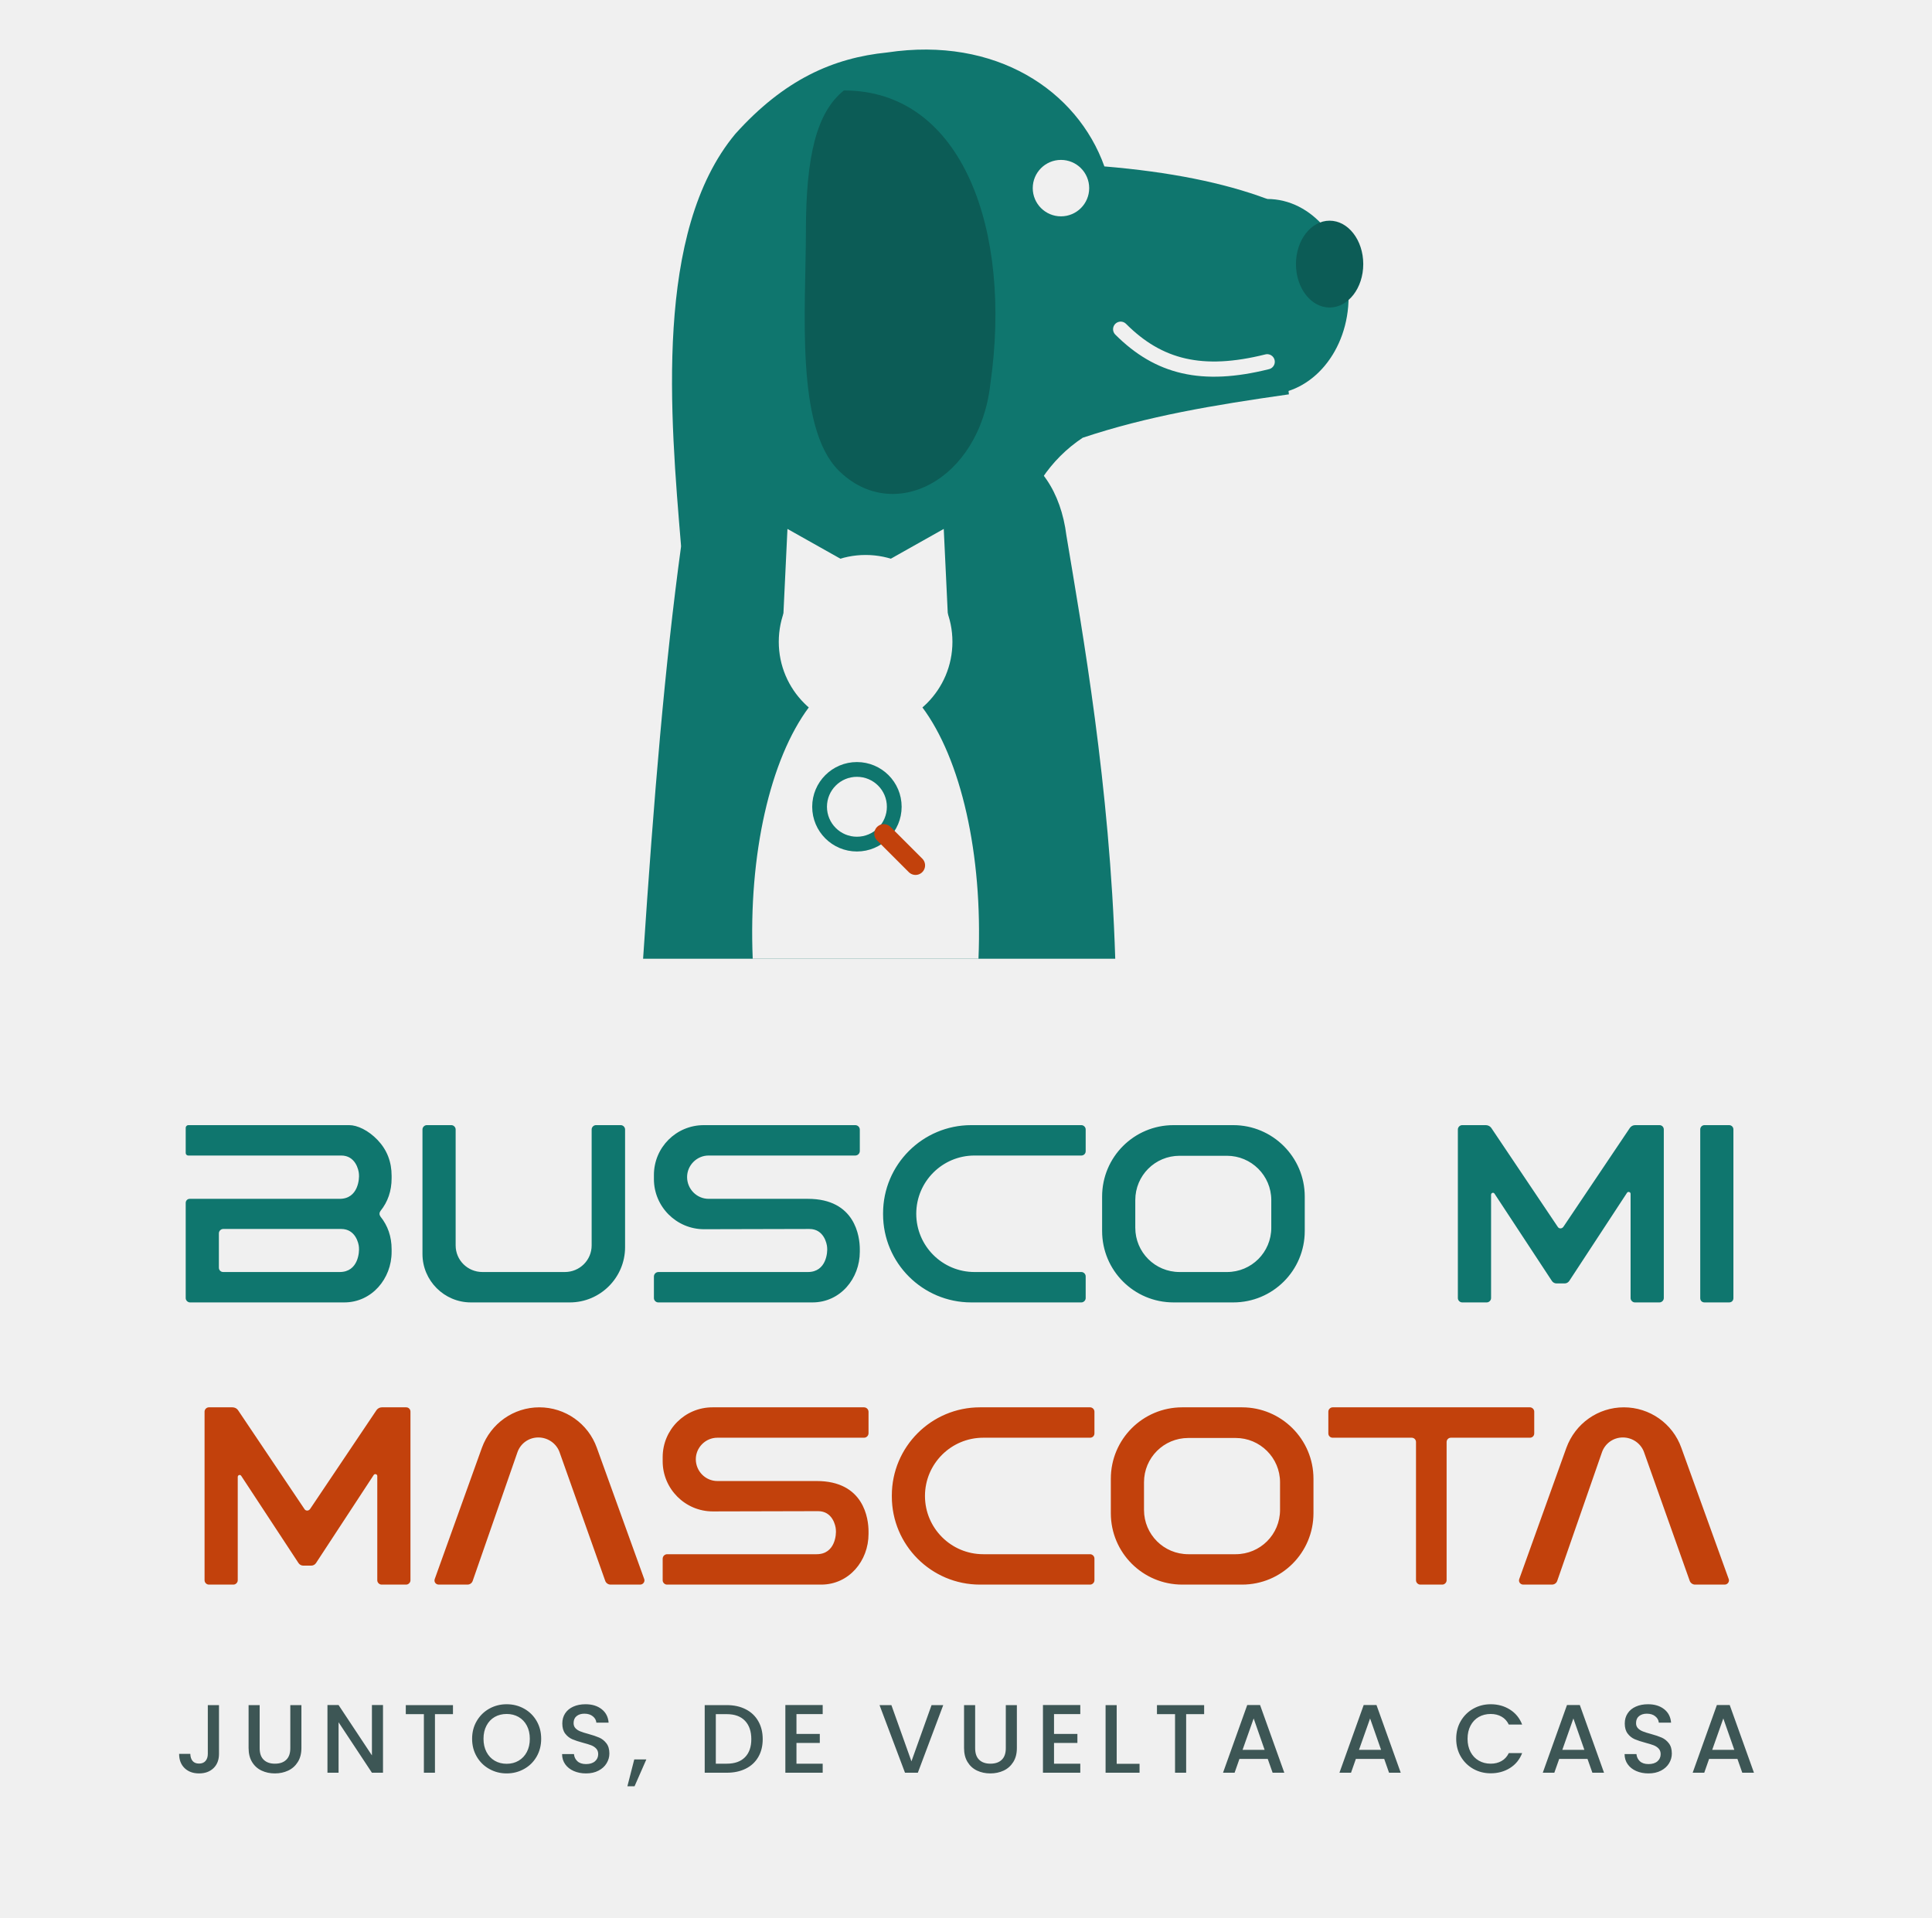
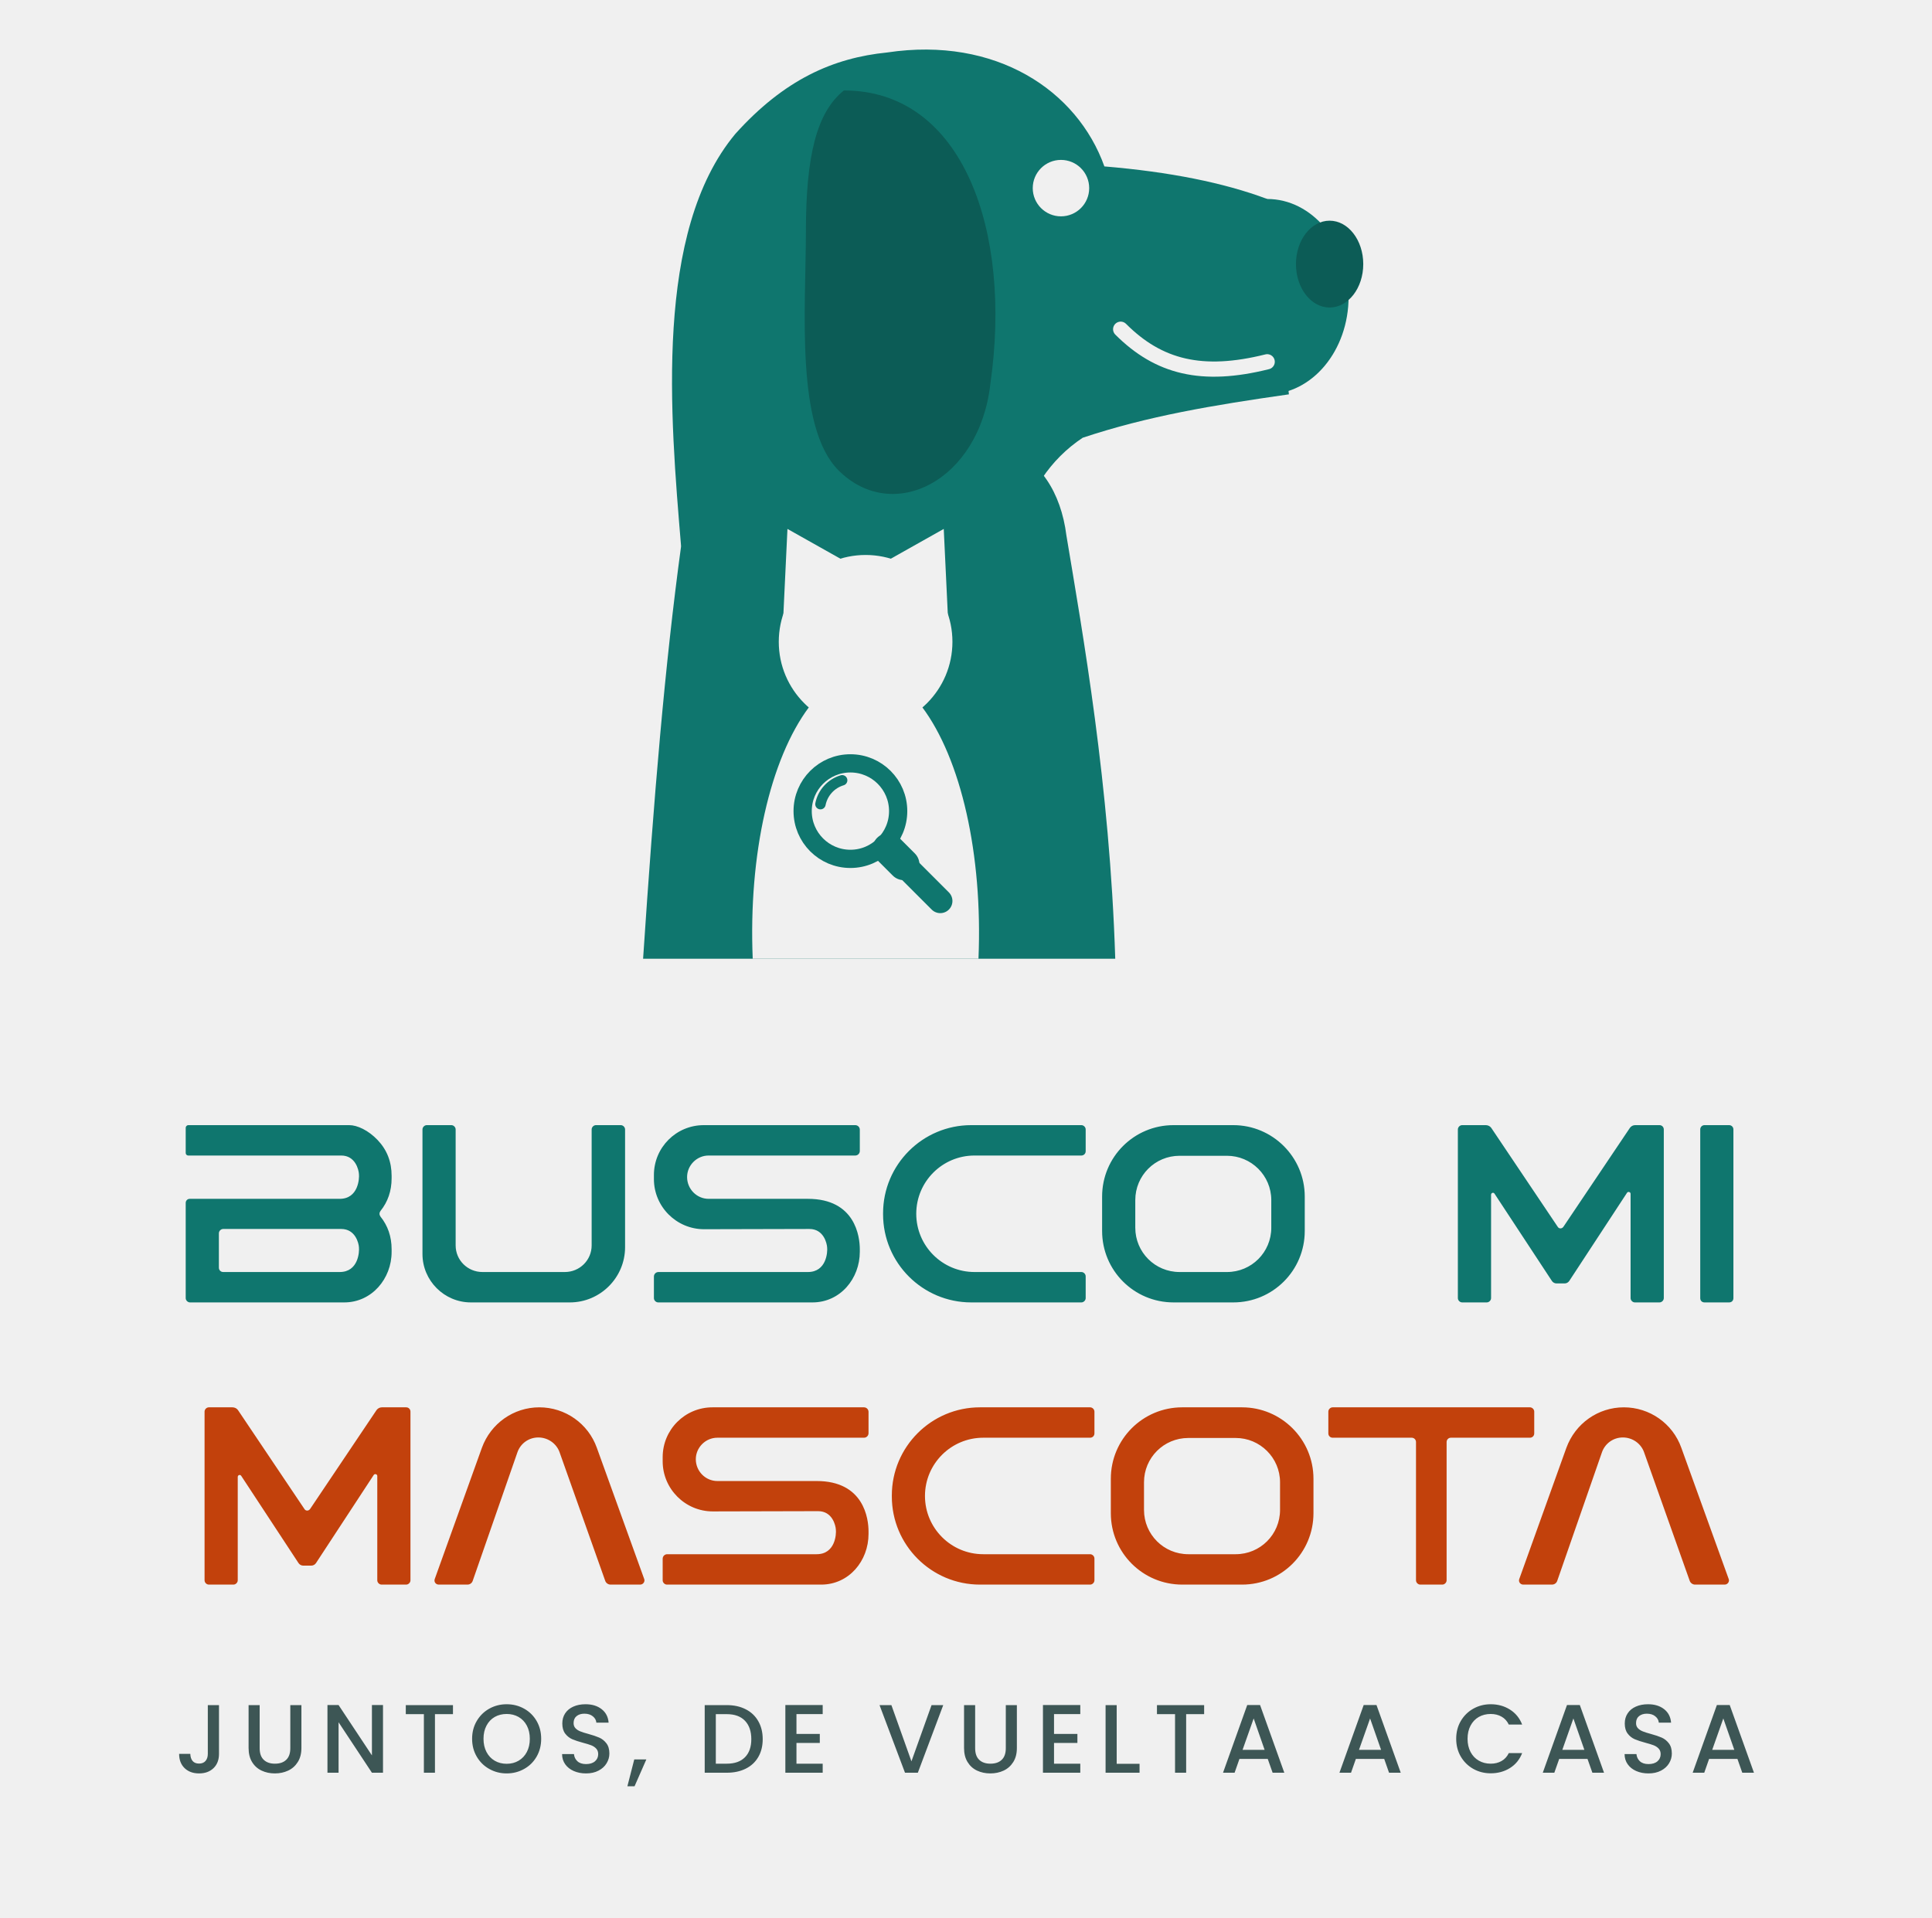
<svg xmlns="http://www.w3.org/2000/svg" viewBox="0 0 534 530" width="534" height="530" role="img" aria-label="Busco mi mascota. Juntos, de vuelta a casa">
  <g transform="translate(117 0) scale(2.5)">
    <defs>
      <mask id="k2" maskUnits="userSpaceOnUse" x="-20" y="-20" width="260" height="360">
        <rect x="-20" y="-20" width="260" height="360" fill="#fff" />
        <circle cx="130" cy="58" r="5.2" fill="#000" />
        <path d="M168 90 C156 93 148 91 141 84" fill="none" stroke="#000" stroke-width="2.8" stroke-linecap="round" />
        <g transform="translate(94 200) scale(.8) translate(-30 -100)">
          <g fill="#000">
            <circle cx="30" cy="27" r="20" />
            <path d="M11 22 L12 1 L28 10 Z" />
            <path d="M49 22 L48 1 L32 10 Z" />
            <path d="M17 42 C8 54 3 76 4 100 L56 100 C57 76 52 54 43 42 Z" />
          </g>
        </g>
      </mask>
    </defs>
    <g transform="translate(-7.5 -14) scale(.6)">
      <g mask="url(#k2)">
        <g fill="#0f766e">
          <path d="M60 124 C58 100 55 66 70 48 C79 38 88 34 98 33 C118 30 133 40 138 54 C150 55 160 57 168 60 L172 96 C158 98 146 100 134 104 C128 108 124 114 122 122 L100 134 Z" />
          <ellipse cx="168" cy="78" rx="15" ry="18" />
          <path d="M60 124 C57 146 55 170 53 200 L140 200 C139 168 134 140 131 122 C130 114 126 108 120 106 L100 96 Z" />
          <ellipse cx="179.5" cy="72" rx="6.2" ry="8" fill="#0c5c56" />
          <path fill="#0c5c56" d="M90 40 C112 40 121 66 117 94 C115 112 99 120 89 110 C81 102 83 80 83 66 C83 52 85 44 90 40 Z" />
        </g>
      </g>
-       <g transform="translate(94 200) scale(.8) translate(-30 -100)">
-         <circle cx="28" cy="65" r="8.6" fill="none" stroke="#0f766e" stroke-width="3.4" />
-         <line x1="34.2" y1="71.2" x2="41.5" y2="78.5" stroke="#c2410c" stroke-width="4.4" stroke-linecap="round" />
+       <g transform="translate(94 200) scale(.8) translate(-30 -100)" fill="none" stroke="#0f766e" stroke-linecap="round">
+         <circle cx="26.5" cy="66" r="11" stroke-width="4.2" />
+         <path d="M19.6 64.4 A7.2 7.2 0 0 1 24.6 58.9" stroke-width="2.4" />
+         <line x1="35.2" y1="74.7" x2="38.8" y2="78.3" stroke-width="7.2" />
+         <line x1="39.6" y1="79.1" x2="47.2" y2="86.7" stroke-width="5.6" />
      </g>
    </g>
  </g>
  <path fill="#0f766e" d="M108.24 325.7L108.24 325C108.24 321.15 106.98 317.86 104.39 315.13C101.8 312.4 98.72 311 96.55 311L52.03 311C51.68 311 51.33 311.35 51.33 311.7L51.33 318.7C51.33 319.12 51.68 319.4 52.03 319.4L94.31 319.4C98.23 319.4 99.14 323.32 99.21 324.51C99.35 325.7 99.07 331.37 93.89 331.37L52.45 331.37C51.82 331.37 51.33 331.86 51.33 332.49L51.33 358.81C51.33 359.44 51.89 360 52.52 360L95.15 360C102.78 360 108.24 353.42 108.24 346.07L108.24 345.3C108.24 341.8 107.19 338.79 105.16 336.27C104.81 335.78 104.81 335.22 105.16 334.73C107.19 332.21 108.24 329.2 108.24 325.7M93.89 351.6L61.69 351.6C61.06 351.6 60.5 351.11 60.5 350.41L60.5 340.89C60.5 340.26 61.06 339.7 61.69 339.7L94.31 339.7C98.23 339.7 99.14 343.62 99.21 344.74C99.35 346 99.07 351.6 93.89 351.6M171.58 311L164.72 311C164.09 311 163.53 311.56 163.53 312.19L163.53 344.25C163.53 348.31 160.24 351.6 156.11 351.6L133.36 351.6C129.23 351.6 125.94 348.31 125.94 344.25L125.94 312.19C125.94 311.56 125.38 311 124.75 311L117.96 311C117.33 311 116.77 311.56 116.77 312.19L116.77 346.63C116.77 353.98 122.79 360 130.14 360L157.51 360C165.91 360 172.77 353.14 172.77 344.74L172.77 312.19C172.77 311.56 172.21 311 171.58 311M195.86 331.37C192.57 331.37 189.91 328.64 189.91 325.35C189.91 322.13 192.57 319.4 195.86 319.4L236.39 319.4C237.09 319.4 237.65 318.84 237.65 318.14L237.65 312.26C237.65 311.56 237.09 311 236.39 311L194.53 311C186.9 311 180.74 317.16 180.74 324.79L180.74 325.91C180.74 333.54 186.97 339.77 194.6 339.77L223.72 339.7C227.64 339.7 228.55 343.62 228.62 344.81C228.76 346 228.48 351.6 223.3 351.6L182 351.6C181.3 351.6 180.74 352.16 180.74 352.86L180.74 358.81C180.74 359.44 181.3 360 181.93 360L224.56 360C232.26 360 237.65 353.42 237.65 346L237.65 345.3C237.65 341.8 236.39 331.37 223.3 331.37M269.35 319.4L298.89 319.4C299.52 319.4 300.08 318.91 300.08 318.21L300.08 312.19C300.08 311.56 299.52 311 298.89 311L268.44 311C255 311 244.08 321.92 244.08 335.36L244.08 335.64C244.08 349.08 255 360 268.44 360L298.89 360C299.52 360 300.08 359.44 300.08 358.81L300.08 352.79C300.08 352.16 299.52 351.6 298.89 351.6L269.35 351.6C260.46 351.6 253.25 344.39 253.25 335.5C253.25 326.61 260.46 319.4 269.35 319.4M340.88 311L324.36 311C313.44 311 304.62 319.82 304.62 330.74L304.62 340.26C304.62 351.18 313.44 360 324.36 360L340.88 360C351.8 360 360.63 351.18 360.63 340.26L360.63 330.74C360.63 319.82 351.73 311 340.88 311M351.38 339.35C351.38 346.14 345.92 351.6 339.13 351.6L326.04 351.6C319.25 351.6 313.79 346.14 313.79 339.35L313.79 331.72C313.79 324.93 319.25 319.47 326.04 319.47L339.13 319.47C345.85 319.47 351.38 324.93 351.38 331.72M451.95 311C451.39 311 450.83 311.28 450.49 311.77L432.14 339.07C431.72 339.7 430.88 339.7 430.53 339.07L412.19 311.77C411.84 311.28 411.28 311 410.65 311L404.14 311C403.51 311 402.95 311.56 402.95 312.19L402.95 358.81C402.95 359.44 403.51 360 404.14 360L410.94 360C411.56 360 412.13 359.44 412.13 358.81L412.13 330.25C412.13 329.69 412.82 329.48 413.1 329.97L428.93 354.05C429.2 354.47 429.69 354.75 430.19 354.75L432.5 354.75C432.99 354.75 433.47 354.47 433.75 354.05L449.71 329.69C450 329.27 450.69 329.48 450.69 329.97L450.69 358.81C450.69 359.44 451.25 360 451.88 360L458.68 360C459.31 360 459.87 359.44 459.87 358.81L459.87 312.19C459.87 311.56 459.38 311 458.68 311M477.92 360C478.62 360 479.11 359.51 479.11 358.81L479.11 312.19C479.11 311.56 478.62 311 477.92 311L471.13 311C470.43 311 469.94 311.56 469.94 312.19L469.94 358.81C469.94 359.51 470.43 360 471.13 360" />
  <path fill="#c2410c" d="M105.54 389C104.98 389 104.42 389.28 104.07 389.77L85.73 417.07C85.31 417.7 84.47 417.7 84.12 417.07L65.78 389.77C65.43 389.28 64.87 389 64.24 389L57.73 389C57.1 389 56.54 389.56 56.54 390.19L56.54 436.81C56.54 437.44 57.1 438 57.73 438L64.52 438C65.15 438 65.71 437.44 65.71 436.81L65.71 408.25C65.71 407.69 66.41 407.48 66.69 407.97L82.51 432.05C82.79 432.47 83.28 432.75 83.77 432.75L86.08 432.75C86.57 432.75 87.06 432.47 87.34 432.05L103.3 407.69C103.58 407.27 104.28 407.48 104.28 407.97L104.28 436.81C104.28 437.44 104.84 438 105.47 438L112.26 438C112.89 438 113.45 437.44 113.45 436.81L113.45 390.19C113.45 389.56 112.97 389 112.26 389M178.06 436.46L164.97 400.2C162.58 393.48 156.22 389 149.07 389C141.94 389 135.63 393.48 133.19 400.2L120.16 436.46C119.88 437.23 120.44 438 121.28 438L129.19 438C129.89 438 130.45 437.58 130.66 436.95L142.98 401.53C143.82 399.01 146.13 397.33 148.79 397.33C151.45 397.33 153.83 399.01 154.68 401.46L167.28 436.95C167.49 437.58 168.12 438 168.75 438L176.94 438C177.78 438 178.33 437.16 178.06 436.46M198.28 409.37C194.98 409.37 192.32 406.64 192.32 403.35C192.32 400.13 194.98 397.4 198.28 397.4L238.81 397.4C239.5 397.4 240.06 396.84 240.06 396.14L240.06 390.26C240.06 389.56 239.5 389 238.81 389L196.94 389C189.31 389 183.16 395.16 183.16 402.79L183.16 403.91C183.16 411.54 189.38 417.77 197.01 417.77L226.13 417.7C230.06 417.7 230.97 421.62 231.03 422.81C231.18 424 230.89 429.6 225.72 429.6L184.41 429.6C183.72 429.6 183.16 430.16 183.16 430.86L183.16 436.81C183.16 437.44 183.72 438 184.34 438L226.97 438C234.68 438 240.06 431.42 240.06 424L240.06 423.3C240.06 419.8 238.81 409.37 225.72 409.37M271.76 397.4L301.31 397.4C301.94 397.4 302.5 396.91 302.5 396.21L302.5 390.19C302.5 389.56 301.94 389 301.31 389L270.86 389C257.42 389 246.5 399.92 246.5 413.36L246.5 413.64C246.5 427.08 257.42 438 270.86 438L301.31 438C301.94 438 302.5 437.44 302.5 436.81L302.5 430.79C302.5 430.16 301.94 429.6 301.31 429.6L271.76 429.6C262.88 429.6 255.66 422.39 255.66 413.5C255.66 404.61 262.88 397.4 271.76 397.4M343.3 389L326.77 389C315.86 389 307.03 397.82 307.03 408.74L307.03 418.26C307.03 429.18 315.86 438 326.77 438L343.3 438C354.22 438 363.04 429.18 363.04 418.26L363.04 408.74C363.04 397.82 354.14 389 343.3 389M353.8 417.35C353.8 424.14 348.33 429.6 341.55 429.6L328.45 429.6C321.67 429.6 316.2 424.14 316.2 417.35L316.2 409.72C316.2 402.93 321.67 397.47 328.45 397.47L341.55 397.47C348.26 397.47 353.8 402.93 353.8 409.72M368.34 389C367.71 389 367.15 389.56 367.15 390.19L367.15 396.21C367.15 396.91 367.71 397.4 368.34 397.4L390.18 397.4C390.88 397.4 391.38 397.96 391.38 398.59L391.38 436.81C391.38 437.44 391.93 438 392.56 438L398.65 438C399.28 438 399.84 437.44 399.84 436.81L399.84 398.59C399.84 397.96 400.33 397.4 401.03 397.4L422.88 397.4C423.5 397.4 424.06 396.91 424.06 396.21L424.06 390.19C424.06 389.56 423.5 389 422.88 389M477.81 436.46L464.72 400.2C462.34 393.48 455.97 389 448.83 389C441.69 389 435.39 393.48 432.94 400.2L419.92 436.46C419.64 437.23 420.2 438 421.04 438L428.95 438C429.65 438 430.21 437.58 430.42 436.95L442.74 401.53C443.58 399.01 445.89 397.33 448.55 397.33C451.21 397.33 453.59 399.01 454.43 401.46L467.03 436.95C467.25 437.58 467.88 438 468.5 438L476.69 438C477.53 438 478.09 437.16 477.81 436.46" />
  <path fill="#3d5655" d="M57.44 471.31L60.53 471.31L60.53 484.78Q60.53 487.28 59.01 488.74Q57.49 490.19 55.02 490.19L55.02 490.19Q52.55 490.19 51.03 488.74Q49.51 487.28 49.51 484.78L49.51 484.78L52.6 484.78Q52.63 486.02 53.23 486.75Q53.84 487.47 55.02 487.47L55.02 487.47Q56.2 487.47 56.82 486.73Q57.44 485.99 57.44 484.78L57.44 484.78L57.44 471.31M68.71 471.31L71.77 471.31L71.77 483.22Q71.77 485.35 72.89 486.42Q74 487.5 75.99 487.5L75.99 487.5Q78.01 487.5 79.12 486.42Q80.24 485.35 80.24 483.22L80.24 483.22L80.24 471.31L83.31 471.31L83.31 483.17Q83.31 485.46 82.31 487.04Q81.32 488.63 79.65 489.41Q77.98 490.19 75.97 490.19L75.97 490.19Q73.95 490.19 72.3 489.41Q70.64 488.63 69.67 487.04Q68.71 485.46 68.71 483.17L68.71 483.17L68.71 471.31M105.86 471.29L105.86 490L102.8 490L93.58 476.05L93.58 490L90.51 490L90.51 471.29L93.58 471.29L102.8 485.21L102.8 471.29L105.86 471.29M112.16 471.31L125.2 471.31L125.2 473.81L120.22 473.81L120.22 490L117.16 490L117.16 473.81L112.16 473.81L112.16 471.31M140.04 490.19Q137.43 490.19 135.24 488.96Q133.05 487.74 131.77 485.55Q130.49 483.36 130.49 480.62L130.49 480.62Q130.49 477.87 131.77 475.7Q133.05 473.52 135.24 472.29Q137.43 471.07 140.04 471.07L140.04 471.07Q142.67 471.07 144.86 472.29Q147.06 473.52 148.32 475.7Q149.58 477.87 149.58 480.62L149.58 480.62Q149.58 483.36 148.32 485.55Q147.06 487.74 144.86 488.96Q142.67 490.19 140.04 490.19L140.04 490.19M140.04 487.53Q141.89 487.53 143.34 486.68Q144.8 485.83 145.62 484.26Q146.44 482.69 146.44 480.62L146.44 480.62Q146.44 478.55 145.62 476.99Q144.8 475.43 143.34 474.59Q141.89 473.76 140.04 473.76L140.04 473.76Q138.18 473.76 136.73 474.59Q135.28 475.43 134.46 476.99Q133.64 478.55 133.64 480.62L133.64 480.62Q133.64 482.69 134.46 484.26Q135.28 485.83 136.73 486.68Q138.18 487.53 140.04 487.53L140.04 487.53M161.98 490.19Q160.1 490.19 158.59 489.53Q157.08 488.87 156.22 487.66Q155.36 486.45 155.36 484.84L155.36 484.84L158.64 484.84Q158.75 486.05 159.6 486.83Q160.45 487.61 161.98 487.61L161.98 487.61Q163.56 487.61 164.45 486.84Q165.34 486.07 165.34 484.86L165.34 484.86Q165.34 483.92 164.79 483.33Q164.24 482.74 163.42 482.42Q162.6 482.1 161.14 481.72L161.14 481.72Q159.32 481.23 158.17 480.74Q157.03 480.24 156.22 479.19Q155.42 478.14 155.42 476.39L155.42 476.39Q155.42 474.78 156.22 473.57Q157.03 472.36 158.48 471.72Q159.93 471.07 161.84 471.07L161.84 471.07Q164.56 471.07 166.29 472.43Q168.03 473.79 168.22 476.15L168.22 476.15L164.83 476.15Q164.75 475.13 163.86 474.41Q162.97 473.68 161.52 473.68L161.52 473.68Q160.2 473.68 159.37 474.35Q158.54 475.02 158.54 476.29L158.54 476.29Q158.54 477.15 159.06 477.7Q159.58 478.25 160.39 478.57Q161.2 478.9 162.6 479.27L162.6 479.27Q164.45 479.78 165.62 480.29Q166.79 480.8 167.61 481.87Q168.43 482.93 168.43 484.7L168.43 484.7Q168.43 486.13 167.66 487.39Q166.9 488.66 165.43 489.42Q163.97 490.19 161.98 490.19L161.98 490.19M175.31 486.32L178.65 486.32L175.39 493.74L173.41 493.74L175.31 486.32M200.88 471.31Q203.87 471.31 206.11 472.46Q208.36 473.6 209.58 475.74Q210.81 477.87 210.81 480.72L210.81 480.72Q210.81 483.57 209.58 485.67Q208.36 487.77 206.11 488.88Q203.87 490 200.88 490L200.88 490L194.78 490L194.78 471.31L200.88 471.31M200.88 487.5Q204.16 487.5 205.91 485.72Q207.66 483.95 207.66 480.72L207.66 480.72Q207.66 477.47 205.91 475.64Q204.16 473.81 200.88 473.81L200.88 473.81L197.85 473.81L197.85 487.5L200.88 487.5M227.39 473.79L220.14 473.79L220.14 479.27L226.59 479.27L226.59 481.77L220.14 481.77L220.14 487.5L227.39 487.5L227.39 490L217.07 490L217.07 471.29L227.39 471.29L227.39 473.79M257.48 471.31L260.71 471.31L253.69 490L250.14 490L243.1 471.31L246.38 471.31L251.92 486.85L257.48 471.31M266.46 471.31L269.53 471.31L269.53 483.22Q269.53 485.35 270.64 486.42Q271.76 487.5 273.75 487.5L273.75 487.5Q275.77 487.5 276.88 486.42Q278 485.35 278 483.22L278 483.22L278 471.31L281.06 471.31L281.06 483.17Q281.06 485.46 280.07 487.04Q279.07 488.63 277.41 489.41Q275.74 490.19 273.72 490.19L273.72 490.19Q271.71 490.19 270.05 489.41Q268.4 488.63 267.43 487.04Q266.46 485.46 266.46 483.17L266.46 483.17L266.46 471.31M298.59 473.79L291.33 473.79L291.33 479.27L297.79 479.27L297.79 481.77L291.33 481.77L291.33 487.5L298.59 487.5L298.59 490L288.27 490L288.27 471.29L298.59 471.29L298.59 473.79M308.65 471.31L308.65 487.53L314.97 487.53L314.97 490L305.58 490L305.58 471.31L308.65 471.31M319.78 471.31L332.82 471.31L332.82 473.81L327.85 473.81L327.85 490L324.78 490L324.78 473.81L319.78 473.81L319.78 471.31M351.75 490L350.4 486.18L342.58 486.18L341.24 490L338.04 490L344.73 471.29L348.28 471.29L354.98 490L351.75 490M343.44 483.68L349.54 483.68L346.51 475L343.44 483.68M383.93 490L382.59 486.18L374.76 486.18L373.42 490L370.22 490L376.92 471.29L380.46 471.29L387.16 490L383.93 490M375.62 483.68L381.73 483.68L378.69 475L375.62 483.68M402.49 480.62Q402.49 477.87 403.76 475.7Q405.04 473.52 407.23 472.29Q409.42 471.07 412.03 471.07L412.03 471.07Q415.01 471.07 417.34 472.54Q419.67 474 420.72 476.69L420.72 476.69L417.03 476.69Q416.31 475.21 415.01 474.49Q413.72 473.76 412.03 473.76L412.03 473.76Q410.18 473.76 408.72 474.59Q407.27 475.43 406.45 476.99Q405.63 478.55 405.63 480.62L405.63 480.62Q405.63 482.69 406.45 484.25Q407.27 485.81 408.72 486.65Q410.18 487.5 412.03 487.5L412.03 487.5Q413.72 487.5 415.01 486.77Q416.31 486.05 417.03 484.57L417.03 484.57L420.72 484.57Q419.67 487.26 417.34 488.71Q415.01 490.16 412.03 490.16L412.03 490.16Q409.4 490.16 407.22 488.94Q405.04 487.71 403.76 485.54Q402.49 483.36 402.49 480.62L402.49 480.62M440.13 490L438.78 486.18L430.96 486.18L429.61 490L426.42 490L433.11 471.29L436.66 471.29L443.35 490L440.13 490M431.82 483.68L437.92 483.68L434.88 475L431.82 483.68M455.64 490.19Q453.76 490.19 452.25 489.53Q450.75 488.87 449.89 487.66Q449.03 486.45 449.03 484.84L449.03 484.84L452.31 484.84Q452.42 486.05 453.26 486.83Q454.11 487.61 455.64 487.61L455.64 487.61Q457.23 487.61 458.12 486.84Q459 486.07 459 484.86L459 484.86Q459 483.92 458.45 483.33Q457.9 482.74 457.08 482.42Q456.26 482.1 454.81 481.72L454.81 481.72Q452.98 481.23 451.84 480.74Q450.69 480.24 449.89 479.19Q449.08 478.14 449.08 476.39L449.08 476.39Q449.08 474.78 449.89 473.57Q450.69 472.36 452.15 471.72Q453.6 471.07 455.51 471.07L455.51 471.07Q458.22 471.07 459.96 472.43Q461.69 473.79 461.88 476.15L461.88 476.15L458.49 476.15Q458.41 475.13 457.52 474.41Q456.64 473.68 455.18 473.68L455.18 473.68Q453.87 473.68 453.03 474.35Q452.2 475.02 452.2 476.29L452.2 476.29Q452.2 477.15 452.72 477.7Q453.25 478.25 454.06 478.57Q454.86 478.9 456.26 479.27L456.26 479.27Q458.12 479.78 459.29 480.29Q460.45 480.8 461.27 481.87Q462.09 482.93 462.09 484.7L462.09 484.7Q462.09 486.13 461.33 487.39Q460.56 488.66 459.1 489.42Q457.63 490.19 455.64 490.19L455.64 490.19M481.56 490L480.22 486.18L472.39 486.18L471.05 490L467.85 490L474.54 471.29L478.09 471.29L484.79 490L481.56 490M473.25 483.68L479.36 483.68L476.32 475L473.25 483.68" />
</svg>
